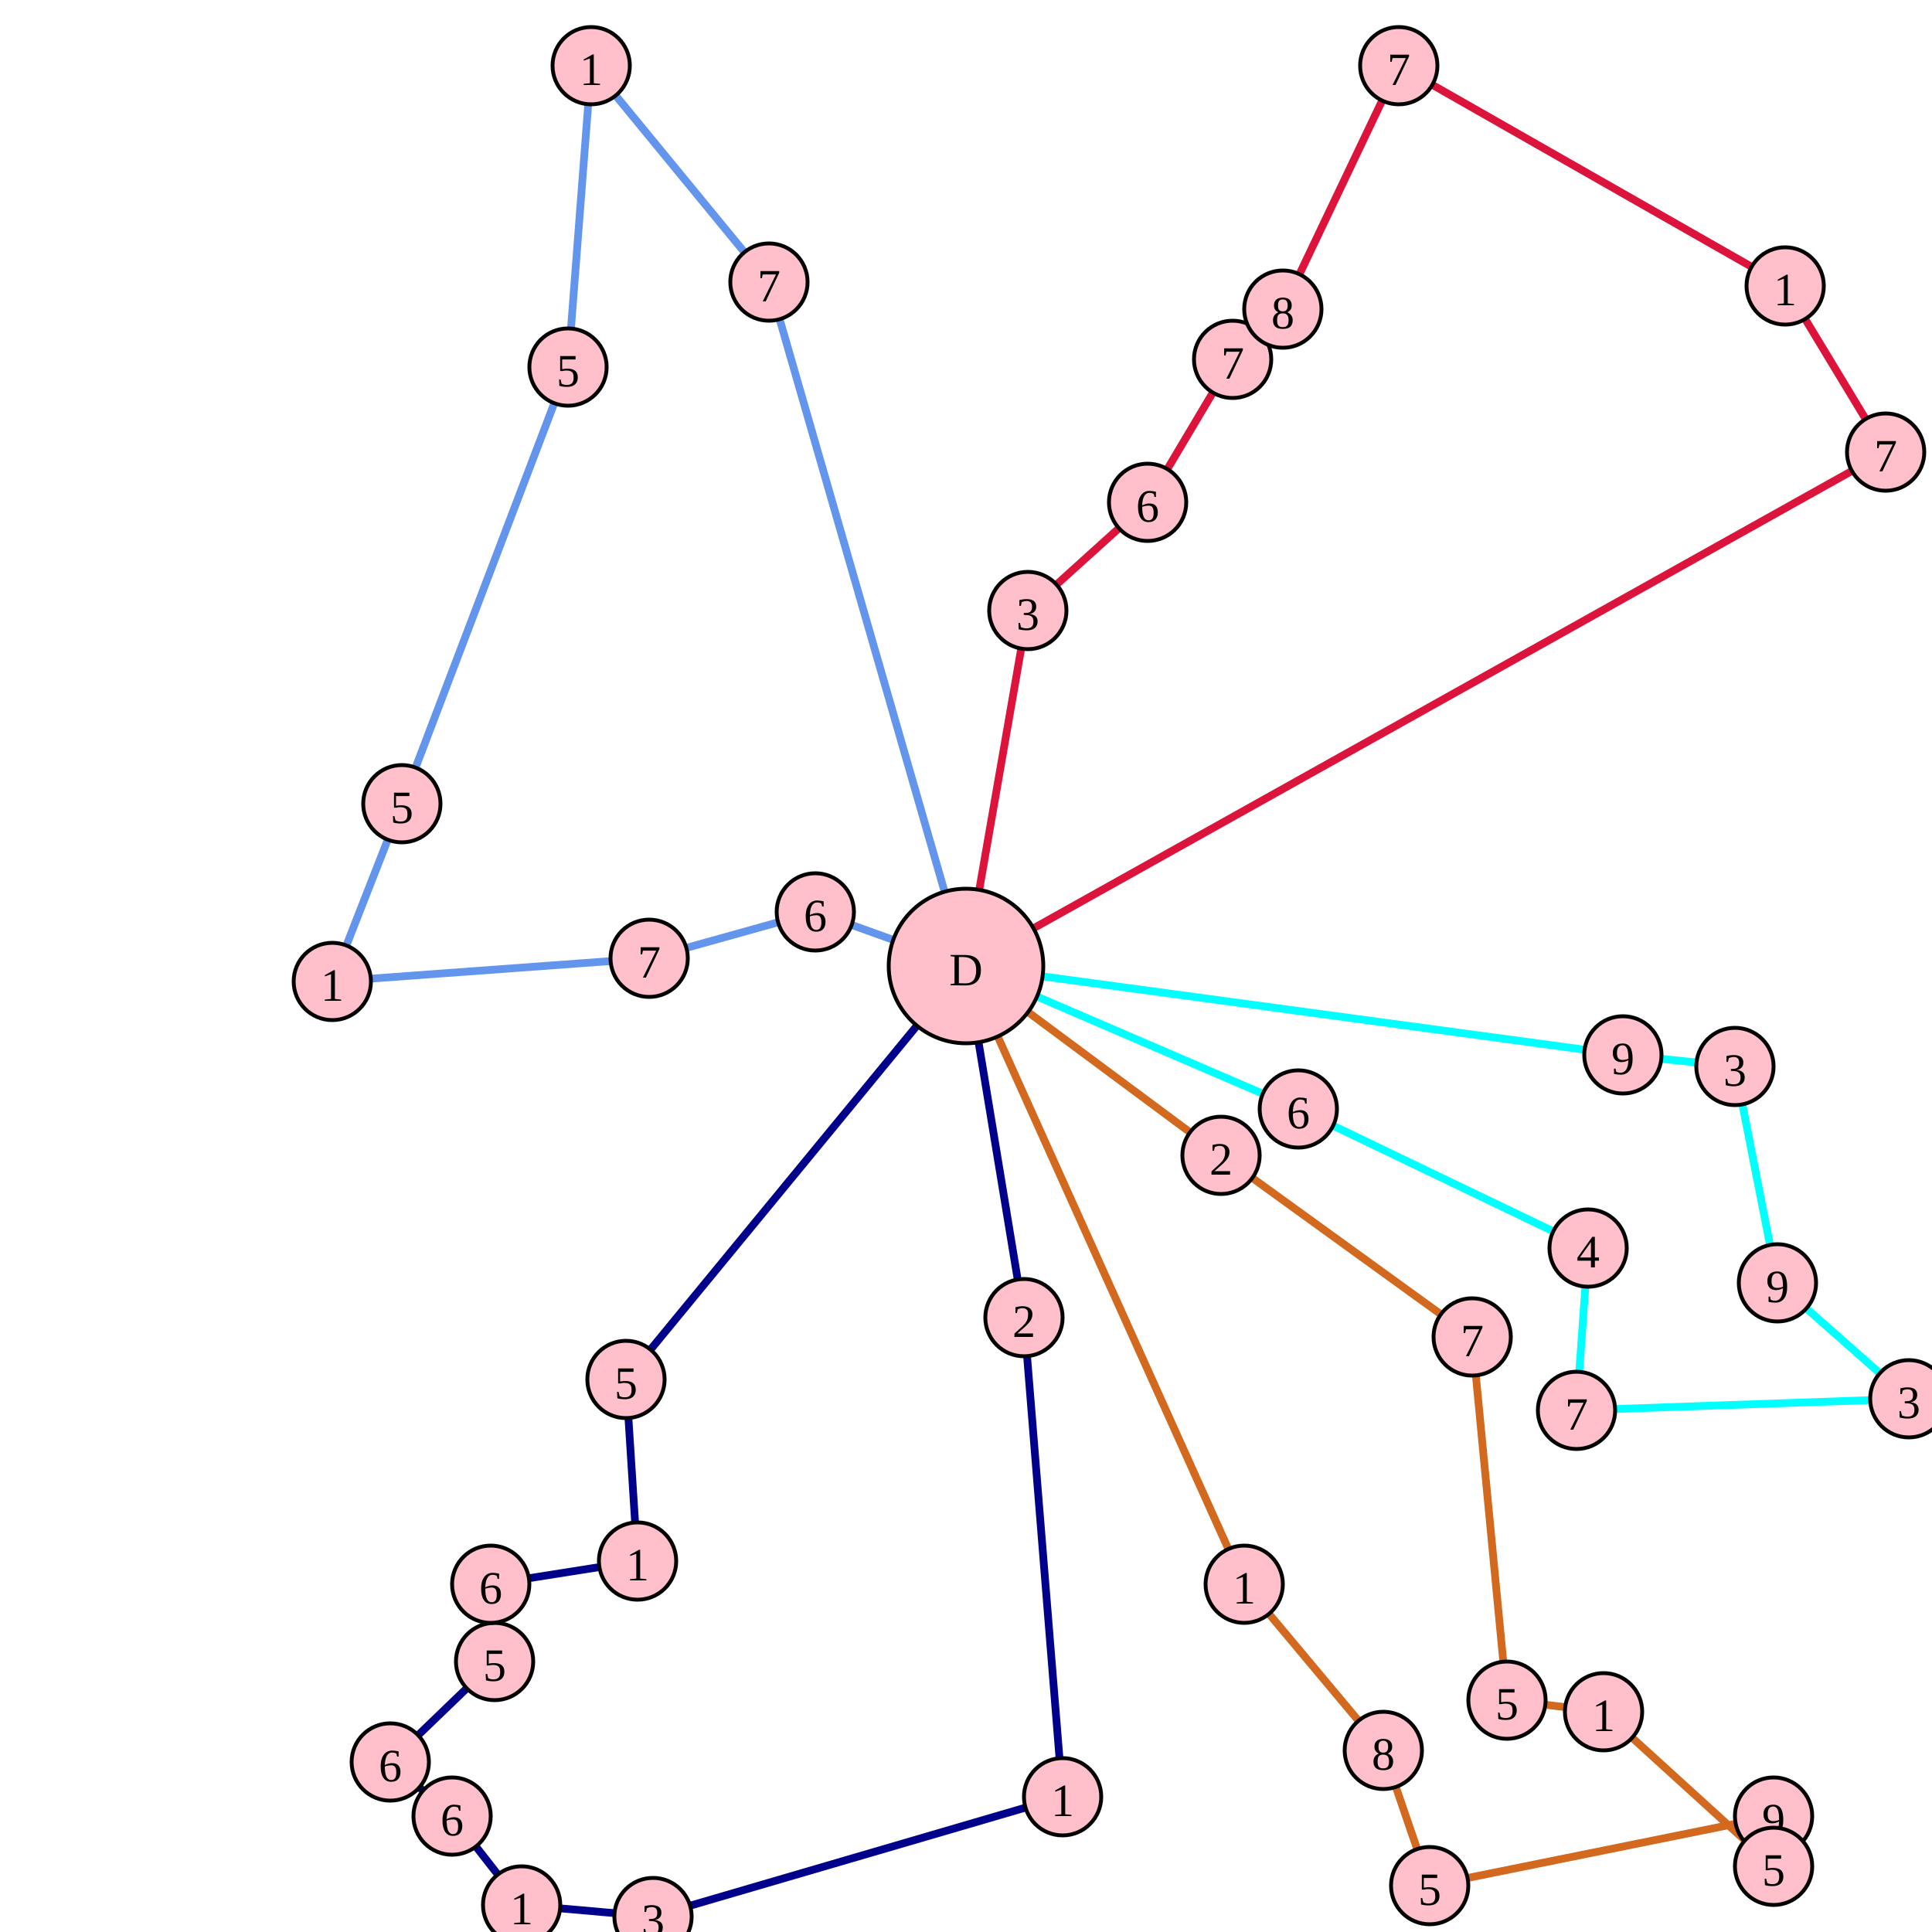
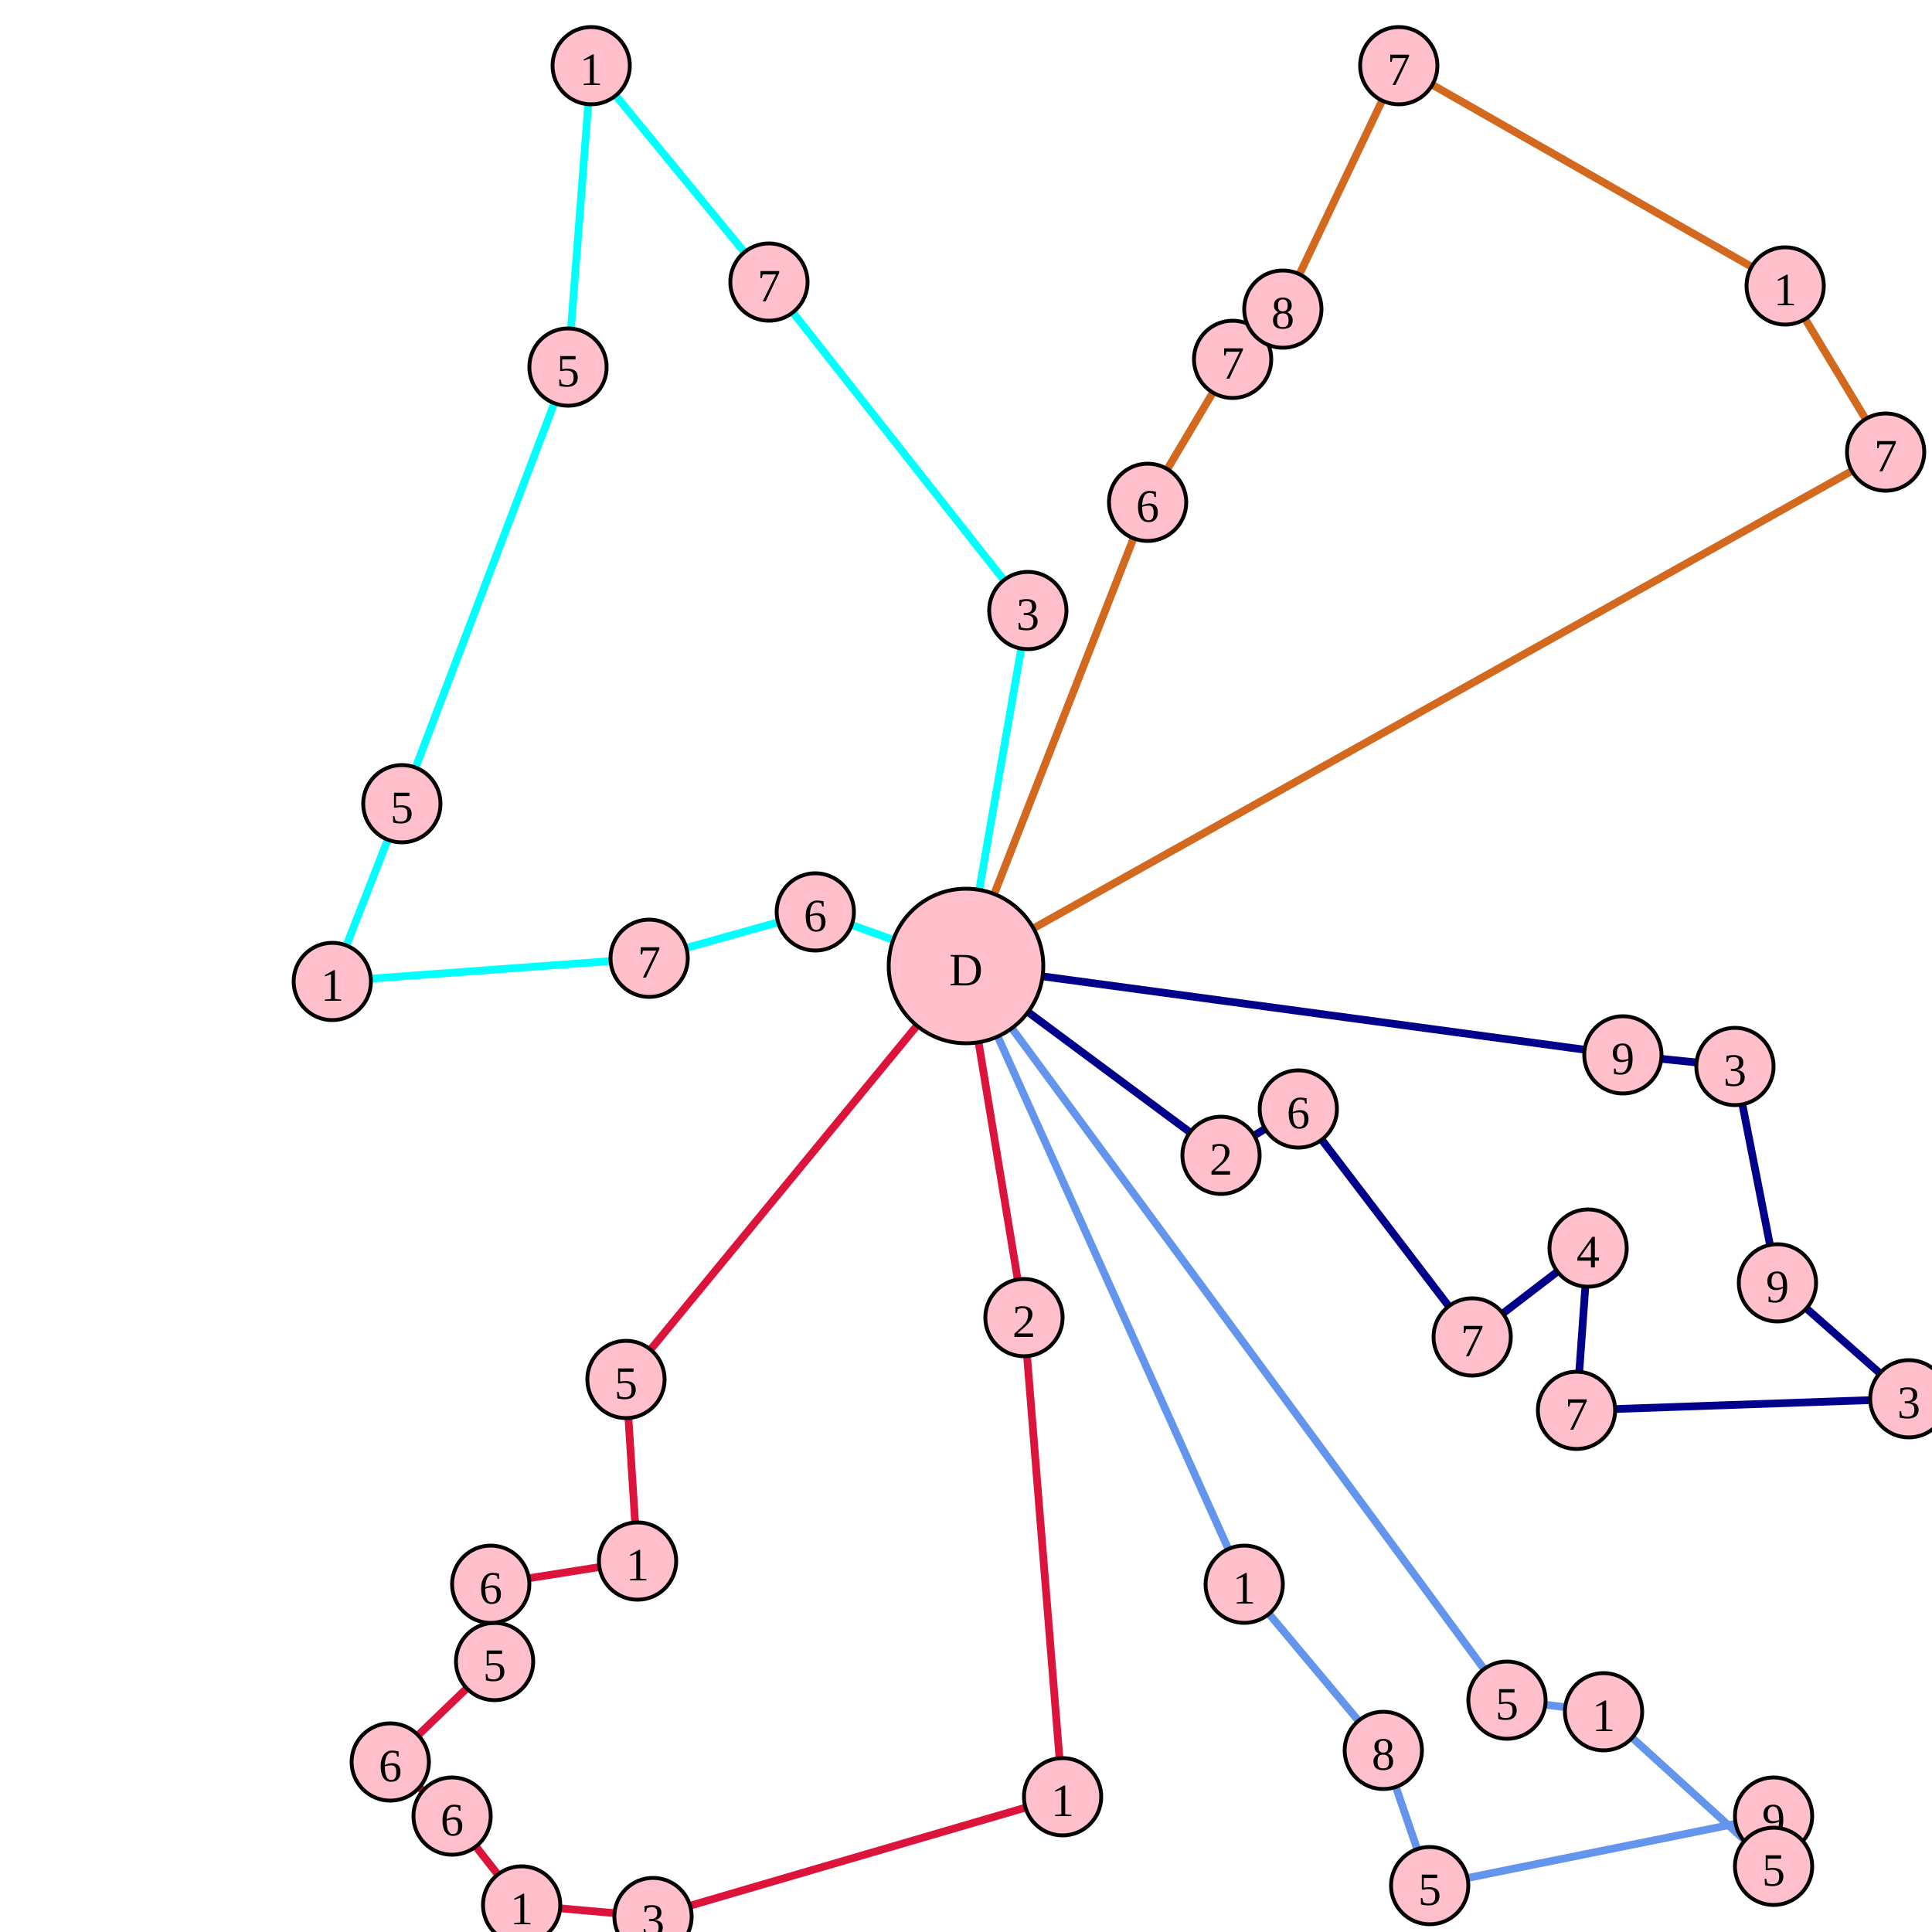
<svg xmlns="http://www.w3.org/2000/svg" width="8cm" height="8cm" viewBox="0 0 500 500" version="1.1">
-   <path d="M250.0 250.0 L322.0 410.0L358.0 453.0L370.0 488.0L459.0 470.0L459.0 483.0L415.0 443.0L390.0 440.0L381.0 346.0L316.0 299.0z" stroke="chocolate" fill="none" stroke-width="2" />
-   <path d="M250.0 250.0 L211.0 236.0L168.0 248.0L86.0 254.0L104.0 208.0L147.0 95.0L153.0 17.0L199.0 73.0z" stroke="cornflowerblue" fill="none" stroke-width="2" />
-   <path d="M250.0 250.0 L488.0 117.0L462.0 74.0L362.0 17.0L332.0 80.0L319.0 93.0L297.0 130.0L266.0 158.0z" stroke="crimson" fill="none" stroke-width="2" />
-   <path d="M250.0 250.0 L420.0 273.0L449.0 276.0L460.0 332.0L494.0 362.0L408.0 365.0L411.0 323.0L336.0 287.0z" stroke="cyan" fill="none" stroke-width="2" />
-   <path d="M250.0 250.0 L265.0 341.0L275.0 465.0L169.0 496.0L135.0 493.0L117.0 470.0L101.0 456.0L128.0 430.0L127.0 410.0L165.0 404.0L162.0 357.0z" stroke="darkblue" fill="none" stroke-width="2" />
+   <path d="M250.0 250.0 L488.0 117.0L462.0 74.0L362.0 17.0L332.0 80.0L319.0 93.0L297.0 130.0z" stroke="chocolate" fill="none" stroke-width="2" />
+   <path d="M250.0 250.0 L322.0 410.0L358.0 453.0L370.0 488.0L459.0 470.0L459.0 483.0L415.0 443.0L390.0 440.0z" stroke="cornflowerblue" fill="none" stroke-width="2" />
+   <path d="M250.0 250.0 L162.0 357.0L165.0 404.0L127.0 410.0L128.0 430.0L101.0 456.0L117.0 470.0L135.0 493.0L169.0 496.0L275.0 465.0L265.0 341.0z" stroke="crimson" fill="none" stroke-width="2" />
+   <path d="M250.0 250.0 L211.0 236.0L168.0 248.0L86.0 254.0L104.0 208.0L147.0 95.0L153.0 17.0L199.0 73.0L266.0 158.0z" stroke="cyan" fill="none" stroke-width="2" />
+   <path d="M250.0 250.0 L420.0 273.0L449.0 276.0L460.0 332.0L494.0 362.0L408.0 365.0L411.0 323.0L381.0 346.0L336.0 287.0L316.0 299.0z" stroke="darkblue" fill="none" stroke-width="2" />
  <g transform="translate(460,332)">
    <circle cx="0" cy="0" r="10" fill="pink" stroke="black" stroke-width="1" />
    <text text-anchor="middle" y="5">9</text>
  </g>
  <g transform="translate(322,410)">
    <circle cx="0" cy="0" r="10" fill="pink" stroke="black" stroke-width="1" />
    <text text-anchor="middle" y="5">1</text>
  </g>
  <g transform="translate(165,404)">
    <circle cx="0" cy="0" r="10" fill="pink" stroke="black" stroke-width="1" />
    <text text-anchor="middle" y="5">1</text>
  </g>
  <g transform="translate(275,465)">
    <circle cx="0" cy="0" r="10" fill="pink" stroke="black" stroke-width="1" />
    <text text-anchor="middle" y="5">1</text>
  </g>
  <g transform="translate(169,496)">
    <circle cx="0" cy="0" r="10" fill="pink" stroke="black" stroke-width="1" />
    <text text-anchor="middle" y="5">3</text>
  </g>
  <g transform="translate(153,17)">
    <circle cx="0" cy="0" r="10" fill="pink" stroke="black" stroke-width="1" />
    <text text-anchor="middle" y="5">1</text>
  </g>
  <g transform="translate(211,236)">
    <circle cx="0" cy="0" r="10" fill="pink" stroke="black" stroke-width="1" />
    <text text-anchor="middle" y="5">6</text>
  </g>
  <g transform="translate(168,248)">
    <circle cx="0" cy="0" r="10" fill="pink" stroke="black" stroke-width="1" />
    <text text-anchor="middle" y="5">7</text>
  </g>
  <g transform="translate(86,254)">
    <circle cx="0" cy="0" r="10" fill="pink" stroke="black" stroke-width="1" />
    <text text-anchor="middle" y="5">1</text>
  </g>
  <g transform="translate(494,362)">
    <circle cx="0" cy="0" r="10" fill="pink" stroke="black" stroke-width="1" />
    <text text-anchor="middle" y="5">3</text>
  </g>
  <g transform="translate(336,287)">
    <circle cx="0" cy="0" r="10" fill="pink" stroke="black" stroke-width="1" />
    <text text-anchor="middle" y="5">6</text>
  </g>
  <g transform="translate(370,488)">
    <circle cx="0" cy="0" r="10" fill="pink" stroke="black" stroke-width="1" />
    <text text-anchor="middle" y="5">5</text>
  </g>
  <g transform="translate(135,493)">
    <circle cx="0" cy="0" r="10" fill="pink" stroke="black" stroke-width="1" />
    <text text-anchor="middle" y="5">1</text>
  </g>
  <g transform="translate(459,470)">
    <circle cx="0" cy="0" r="10" fill="pink" stroke="black" stroke-width="1" />
    <text text-anchor="middle" y="5">9</text>
  </g>
  <g transform="translate(488,117)">
    <circle cx="0" cy="0" r="10" fill="pink" stroke="black" stroke-width="1" />
    <text text-anchor="middle" y="5">7</text>
  </g>
  <g transform="translate(319,93)">
    <circle cx="0" cy="0" r="10" fill="pink" stroke="black" stroke-width="1" />
    <text text-anchor="middle" y="5">7</text>
  </g>
  <g transform="translate(420,273)">
    <circle cx="0" cy="0" r="10" fill="pink" stroke="black" stroke-width="1" />
    <text text-anchor="middle" y="5">9</text>
  </g>
  <g transform="translate(411,323)">
    <circle cx="0" cy="0" r="10" fill="pink" stroke="black" stroke-width="1" />
    <text text-anchor="middle" y="5">4</text>
  </g>
  <g transform="translate(362,17)">
    <circle cx="0" cy="0" r="10" fill="pink" stroke="black" stroke-width="1" />
    <text text-anchor="middle" y="5">7</text>
  </g>
  <g transform="translate(358,453)">
    <circle cx="0" cy="0" r="10" fill="pink" stroke="black" stroke-width="1" />
    <text text-anchor="middle" y="5">8</text>
  </g>
  <g transform="translate(316,299)">
    <circle cx="0" cy="0" r="10" fill="pink" stroke="black" stroke-width="1" />
    <text text-anchor="middle" y="5">2</text>
  </g>
  <g transform="translate(415,443)">
    <circle cx="0" cy="0" r="10" fill="pink" stroke="black" stroke-width="1" />
    <text text-anchor="middle" y="5">1</text>
  </g>
  <g transform="translate(266,158)">
    <circle cx="0" cy="0" r="10" fill="pink" stroke="black" stroke-width="1" />
    <text text-anchor="middle" y="5">3</text>
  </g>
  <g transform="translate(459,483)">
    <circle cx="0" cy="0" r="10" fill="pink" stroke="black" stroke-width="1" />
    <text text-anchor="middle" y="5">5</text>
  </g>
  <g transform="translate(162,357)">
    <circle cx="0" cy="0" r="10" fill="pink" stroke="black" stroke-width="1" />
    <text text-anchor="middle" y="5">5</text>
  </g>
  <g transform="translate(265,341)">
    <circle cx="0" cy="0" r="10" fill="pink" stroke="black" stroke-width="1" />
    <text text-anchor="middle" y="5">2</text>
  </g>
  <g transform="translate(381,346)">
    <circle cx="0" cy="0" r="10" fill="pink" stroke="black" stroke-width="1" />
    <text text-anchor="middle" y="5">7</text>
  </g>
  <g transform="translate(462,74)">
    <circle cx="0" cy="0" r="10" fill="pink" stroke="black" stroke-width="1" />
    <text text-anchor="middle" y="5">1</text>
  </g>
  <g transform="translate(332,80)">
    <circle cx="0" cy="0" r="10" fill="pink" stroke="black" stroke-width="1" />
    <text text-anchor="middle" y="5">8</text>
  </g>
  <g transform="translate(408,365)">
    <circle cx="0" cy="0" r="10" fill="pink" stroke="black" stroke-width="1" />
    <text text-anchor="middle" y="5">7</text>
  </g>
  <g transform="translate(117,470)">
    <circle cx="0" cy="0" r="10" fill="pink" stroke="black" stroke-width="1" />
    <text text-anchor="middle" y="5">6</text>
  </g>
  <g transform="translate(147,95)">
    <circle cx="0" cy="0" r="10" fill="pink" stroke="black" stroke-width="1" />
    <text text-anchor="middle" y="5">5</text>
  </g>
  <g transform="translate(449,276)">
    <circle cx="0" cy="0" r="10" fill="pink" stroke="black" stroke-width="1" />
    <text text-anchor="middle" y="5">3</text>
  </g>
  <g transform="translate(104,208)">
    <circle cx="0" cy="0" r="10" fill="pink" stroke="black" stroke-width="1" />
    <text text-anchor="middle" y="5">5</text>
  </g>
  <g transform="translate(101,456)">
    <circle cx="0" cy="0" r="10" fill="pink" stroke="black" stroke-width="1" />
    <text text-anchor="middle" y="5">6</text>
  </g>
  <g transform="translate(128,430)">
    <circle cx="0" cy="0" r="10" fill="pink" stroke="black" stroke-width="1" />
    <text text-anchor="middle" y="5">5</text>
  </g>
  <g transform="translate(297,130)">
    <circle cx="0" cy="0" r="10" fill="pink" stroke="black" stroke-width="1" />
    <text text-anchor="middle" y="5">6</text>
  </g>
  <g transform="translate(127,410)">
    <circle cx="0" cy="0" r="10" fill="pink" stroke="black" stroke-width="1" />
    <text text-anchor="middle" y="5">6</text>
  </g>
  <g transform="translate(199,73)">
    <circle cx="0" cy="0" r="10" fill="pink" stroke="black" stroke-width="1" />
    <text text-anchor="middle" y="5">7</text>
  </g>
  <g transform="translate(390,440)">
    <circle cx="0" cy="0" r="10" fill="pink" stroke="black" stroke-width="1" />
    <text text-anchor="middle" y="5">5</text>
  </g>
  <g transform="translate(250,250)">
    <circle cx="0" cy="0" r="20" fill="pink" stroke="black" stroke-width="1" />
    <text text-anchor="middle" y="5">D</text>
  </g>
</svg>
